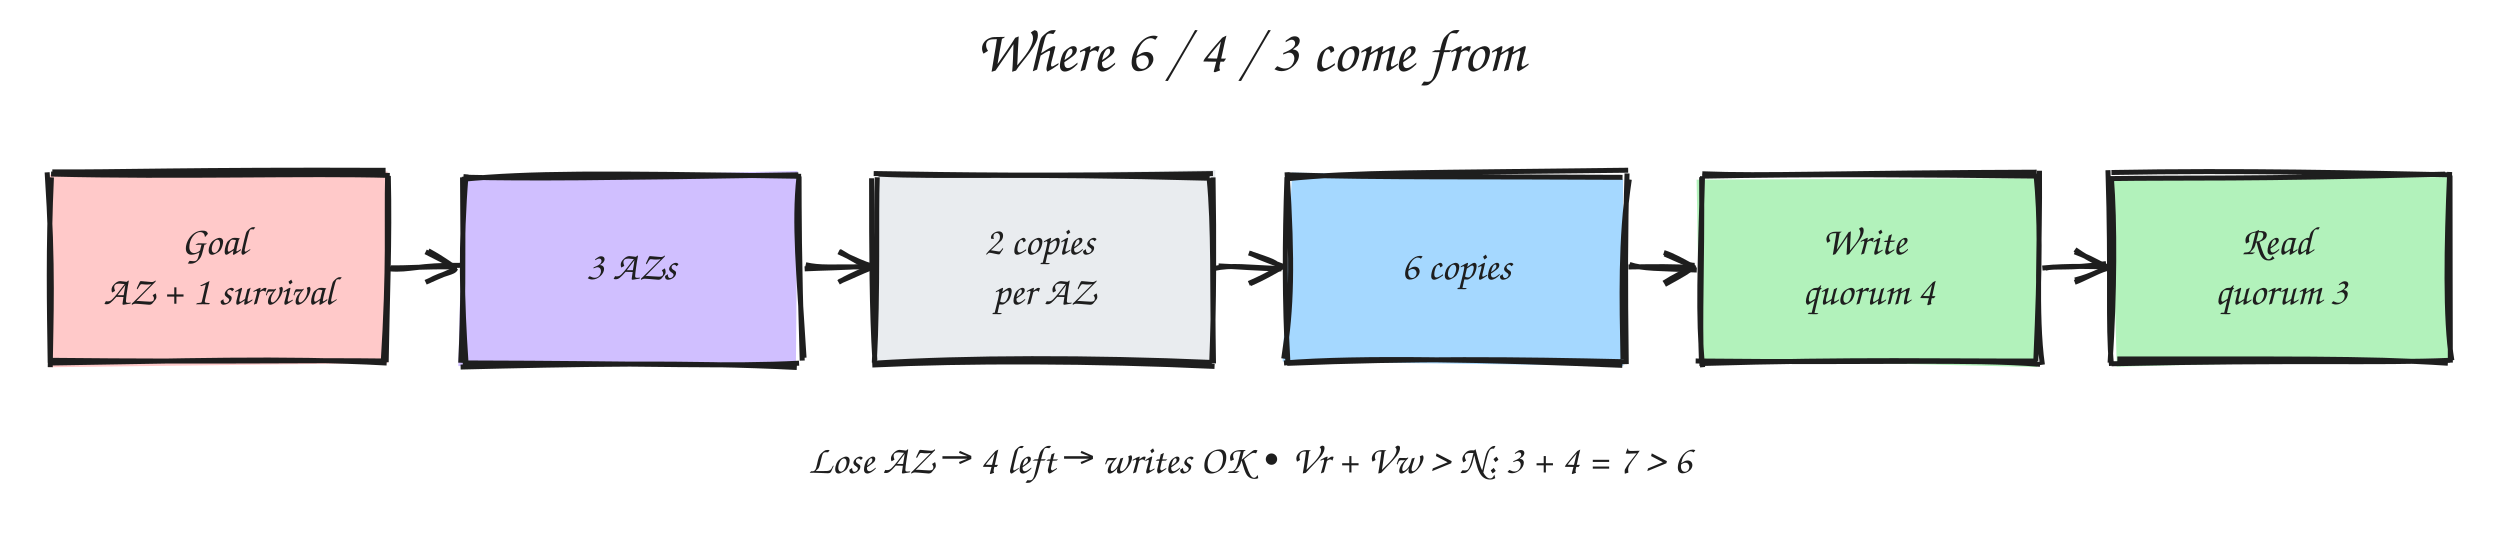
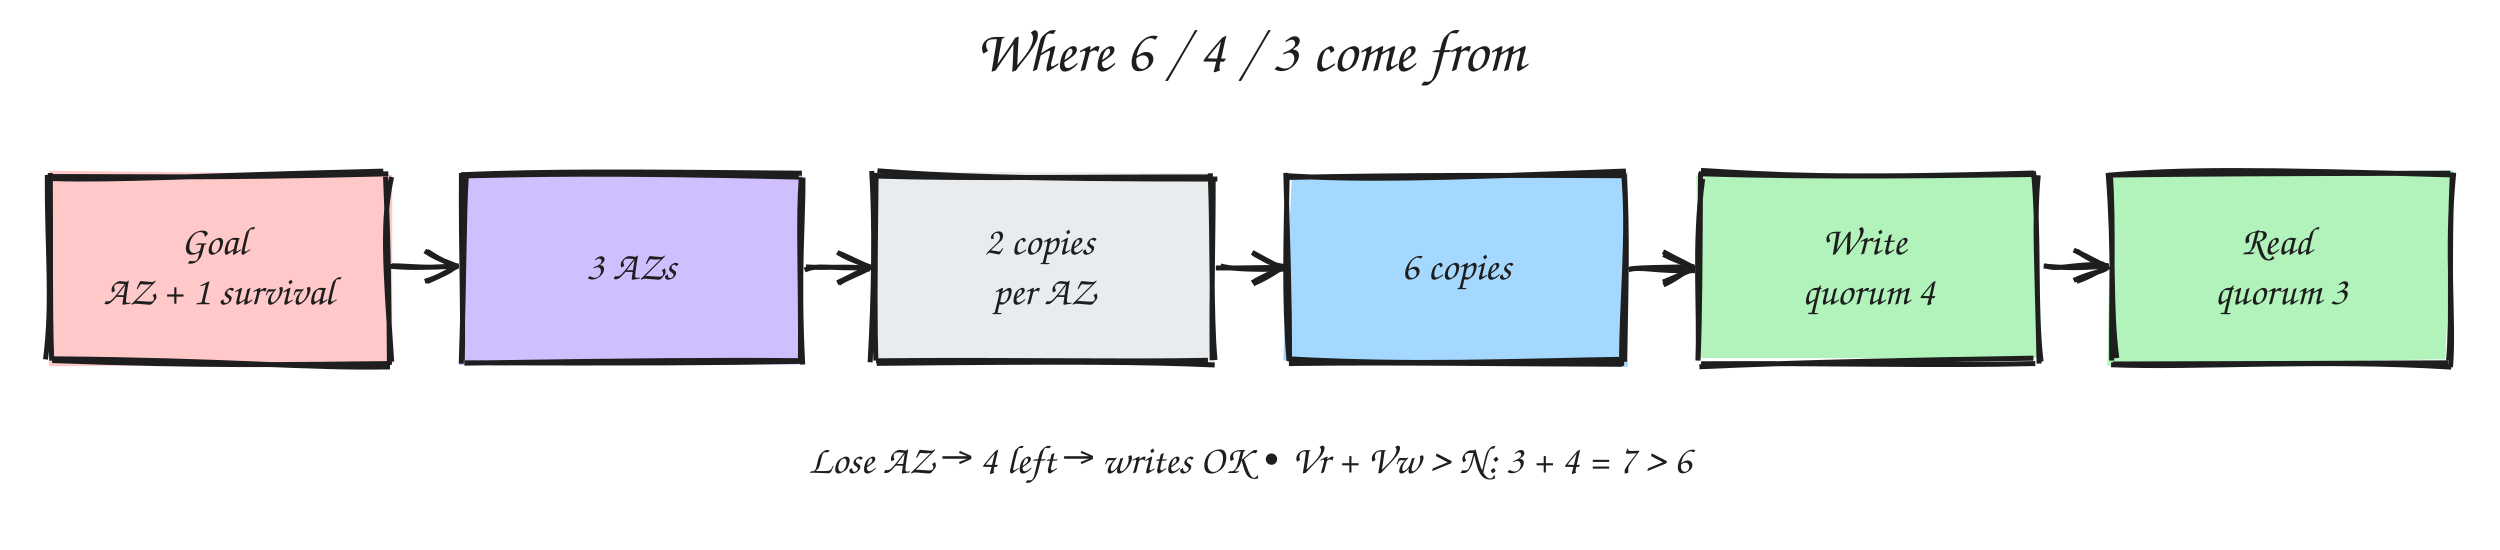
<svg xmlns="http://www.w3.org/2000/svg" viewBox="0 0 1000 220" width="1000" height="220">
  <rect width="100%" height="100%" fill="#ffffff" />
  <text x="500" y="22" font-family="Virgil, 'Segoe Print', 'Comic Sans MS', 'Bradley Hand', cursive" font-size="24" fill="#1e1e1e" text-anchor="middle" dominant-baseline="middle">
    <tspan x="500" dy="0">Where 6 / 4 / 3 come from</tspan>
  </text>
-   <path d="M19.843 69.918 L155.003 68.57 L155.117 145.207 L19.406 146.904" stroke="none" stroke-width="0" fill="#ffc9c9" />
-   <path d="M20.918 68.762 C45.831 68.94, 75.751 67.806, 154.235 68.129 M20.424 69.622 C71.589 70.896, 122.959 69.211, 155.911 70.172 M155.036 70.536 C154.57 89.18, 155.795 105.2, 153.227 145.976 M155.327 70.367 C155.954 95.13, 154.838 120.771, 154.473 144.883 M154.665 145.213 C112.895 142.948, 71.843 144.468, 19.411 145.221 M154.57 144.415 C122.784 143.961, 91.26 144.871, 20.17 144.131 M20.095 146.859 C20.315 127.265, 21.436 108.092, 18.859 68.929 M20.068 145.103 C19.727 122.114, 19.284 98.958, 20.574 70.955" stroke="#1e1e1e" stroke-width="2" fill="none" />
+   <path d="M19.694 68.296 L156.868 69.865 L156.892 145.562 L19.673 146.496" stroke="none" stroke-width="0" fill="#ffc9c9" />
+   <path d="M20.404 71.426 C48.64 72.241, 75.474 70.305, 153.309 68.45 M19.064 70.63 C52.129 70.52, 81.632 71.392, 155.331 69.524 M156.654 70.808 C152.824 87.787, 153.987 105.787, 156.69 144.685 M154.213 70.715 C155.456 98.521, 155.634 126.376, 155.774 145.96 M156.01 146.761 C121.924 147.434, 92.565 144.062, 20.91 143.529 M155.725 145.424 C117.469 145.864, 81.033 146.471, 20.865 144.217 M18.205 143.754 C21.219 120.507, 18.772 100.219, 18.923 70.01 M20.688 144.25 C19.883 121.637, 20.347 97.551, 20.129 69.21" stroke="#1e1e1e" stroke-width="2" fill="none" />
  <text x="87.5" y="97.5" font-family="Virgil, 'Segoe Print', 'Comic Sans MS', 'Bradley Hand', cursive" font-size="16" fill="#1e1e1e" text-anchor="middle" dominant-baseline="middle">
    <tspan x="87.5" dy="0">Goal</tspan>
    <tspan x="87.5" dy="20">AZ + 1 survival</tspan>
  </text>
-   <path d="M185.243 71.34 L319.049 68.381 L318.371 145.441 L183.332 146.436" stroke="none" stroke-width="0" fill="#d0bfff" />
-   <path d="M184.775 71.726 C212.512 69.18, 238.192 69.152, 320.441 70.522 M185.775 70.887 C211.911 71.477, 240.81 71.223, 319.331 69.925 M319.572 70.787 C317.572 89.723, 319.49 108.185, 321.617 143.106 M319.625 70.567 C319.683 85.399, 319.589 102.058, 320.88 144.235 M318.718 146.999 C274.81 144.74, 228.928 145.717, 184.247 146.817 M319.626 145.272 C291.948 146.729, 262.56 145.368, 185.109 145.173 M186.374 144.577 C184.782 121.226, 184.17 97.251, 186.451 69.723 M184.286 145.101 C185.24 125.177, 185.303 104.492, 185.015 70.943" stroke="#1e1e1e" stroke-width="2" fill="none" />
+   <path d="M185.094 69.718 L320.914 69.676 L320.146 145.796 L183.599 146.028" stroke="none" stroke-width="0" fill="#d0bfff" />
+   <path d="M184.262 70.39 C211.321 69.781, 241.915 68.951, 319.516 70.843 M184.416 69.894 C219.451 68.401, 253.483 68.704, 320.751 69.276 M321.19 71.059 C321.327 88.33, 319.181 108.771, 321.08 145.816 M320.51 70.916 C319.184 88.79, 320.386 105.662, 320.181 145.312 M320.062 144.548 C283.839 145.227, 253.65 145.311, 185.746 145.126 M320.781 144.28 C286.633 143.932, 252.332 144.268, 185.804 145.259 M184.484 145.473 C185.685 114.467, 185.506 85.378, 186.515 70.804 M184.906 144.248 C185.396 124.701, 184.366 103.086, 184.57 69.198" stroke="#1e1e1e" stroke-width="2" fill="none" />
  <text x="252.5" y="107.5" font-family="Virgil, 'Segoe Print', 'Comic Sans MS', 'Bradley Hand', cursive" font-size="16" fill="#1e1e1e" text-anchor="middle" dominant-baseline="middle">
    <tspan x="252.5" dy="0">3 AZs</tspan>
  </text>
-   <path d="M155.906 107.552 C163.767 108.227, 167.532 105.89, 184.318 106.131 M156.301 107.121 C163.503 107.253, 168.562 106.594, 182.8 106.742" stroke="#1e1e1e" stroke-width="2" fill="none" />
-   <path d="M182.234 107.386 C181.468 109.275, 177.872 108.87, 171.316 112.481 M182.511 107.085 C180.62 108.767, 177.218 109.678, 170.254 112.909" stroke="#1e1e1e" stroke-width="2" fill="none" />
-   <path d="M182.234 107.386 C181.543 106.811, 177.948 103.943, 171.316 100.302 M182.511 107.085 C180.595 106.022, 177.193 104.188, 170.254 100.73" stroke="#1e1e1e" stroke-width="2" fill="none" />
-   <path d="M351.042 70.183 L486.14 68.003 L483.878 145.909 L350.183 145.501" stroke="none" stroke-width="0" fill="#e9ecef" />
-   <path d="M351.49 69.653 C376.873 70.959, 406.074 69.144, 483.854 71.306 M349.478 69.416 C383.555 69.939, 417.513 70.545, 485.17 69.43 M483.646 71.288 C485.578 90.809, 484.878 114.154, 485.398 145.368 M485.22 70.969 C485.639 95.939, 485.593 122.631, 484.693 144.94 M485.823 146.572 C437.639 144.325, 386.098 144.215, 348.92 146.01 M484.739 144.984 C436.275 142.866, 386.159 142.962, 349.986 145.257 M349.933 144.014 C348.715 124.148, 348.638 101.568, 348.635 71.311 M349.722 145.097 C351.265 116.304, 350.341 85.561, 350.896 70.919" stroke="#1e1e1e" stroke-width="2" fill="none" />
+   <path d="M155.495 106.483 C162.638 107.035, 166.957 107.257, 183.578 106.388 M156.814 106.327 C163.924 106.276, 170.68 107.662, 182.336 106.223" stroke="#1e1e1e" stroke-width="2" fill="none" />
+   <path d="M181.947 106.638 C180.69 108.275, 177.416 109.675, 170.798 112.661 M182.87 106.529 C179.429 108.189, 175.708 110.83, 169.929 112.546" stroke="#1e1e1e" stroke-width="2" fill="none" />
+   <path d="M181.947 106.638 C180.607 105.785, 177.332 104.696, 170.798 100.482 M182.87 106.529 C179.363 104.848, 175.641 104.148, 169.929 100.367" stroke="#1e1e1e" stroke-width="2" fill="none" />
+   <path d="M350.893 68.561 L484.005 69.298 L485.653 146.264 L350.45 145.093" stroke="none" stroke-width="0" fill="#e9ecef" />
+   <path d="M350.976 68.318 C375.683 70.26, 405.797 71.644, 486.928 71.627 M350.118 70.423 C389.094 71.563, 430.186 70.726, 484.59 70.782 M485.264 71.56 C485.332 93.416, 484.569 114.741, 484.861 144.077 M484.106 69.317 C485.14 97.329, 484.389 126.236, 485.994 144.017 M483.168 144.121 C446.668 144.812, 406.82 143.809, 350.419 144.319 M485.895 145.993 C457.961 144.769, 429.931 144.562, 350.682 145.342 M348.043 144.91 C349.618 117.389, 349.974 89.695, 348.699 68.392 M350.341 144.244 C349.922 130.828, 349.903 114.155, 350.452 69.174" stroke="#1e1e1e" stroke-width="2" fill="none" />
  <text x="417.5" y="97.5" font-family="Virgil, 'Segoe Print', 'Comic Sans MS', 'Bradley Hand', cursive" font-size="16" fill="#1e1e1e" text-anchor="middle" dominant-baseline="middle">
    <tspan x="417.5" dy="0">2 copies</tspan>
    <tspan x="417.5" dy="20">per AZ</tspan>
  </text>
-   <path d="M322.278 105.894 C328.256 107.22, 331.637 106.653, 348.048 106.759 M321.863 107.545 C328.716 107.192, 335.921 107.221, 348.472 106.347" stroke="#1e1e1e" stroke-width="2" fill="none" />
-   <path d="M348.194 106.226 C346.126 108.177, 342.261 109.012, 335.428 112.921 M347.904 107.381 C344.432 108.704, 341.216 110.357, 335.724 112.632" stroke="#1e1e1e" stroke-width="2" fill="none" />
-   <path d="M348.194 106.226 C346.169 105.713, 342.303 104.085, 335.428 100.742 M347.904 107.381 C344.451 105.438, 341.235 103.826, 335.724 100.453" stroke="#1e1e1e" stroke-width="2" fill="none" />
-   <path d="M516.842 69.026 L649.231 71.626 L649.386 146.377 L513.034 144.566" stroke="none" stroke-width="0" fill="#a5d8ff" />
-   <path d="M514.204 71.581 C541.235 68.738, 569.956 69.137, 651.267 68.091 M515.181 69.945 C553.199 71.1, 592.216 70.567, 649.009 70.936 M651.719 71.789 C648.083 95.895, 648.766 120.123, 649.179 143.629 M650.816 69.37 C650.095 91.478, 650.096 113.205, 650.507 145.644 M648.929 146.146 C596.468 143.91, 543.267 142.713, 513.593 145.203 M649.852 144.697 C607.603 143.703, 565.758 143.256, 514.864 145.341 M513.492 143.451 C516.648 123.069, 517.107 105.885, 514.818 68.899 M515.158 145.094 C513.791 120.432, 513.879 96.631, 514.778 70.895" stroke="#1e1e1e" stroke-width="2" fill="none" />
+   <path d="M321.867 108.026 C327.126 105.612, 331.061 107.605, 347.308 107.016 M322.376 106.75 C330.737 107.398, 338.039 106.273, 348.008 107.428" stroke="#1e1e1e" stroke-width="2" fill="none" />
+   <path d="M347.907 107.718 C345.251 107.379, 341.707 110.018, 334.909 113.101 M348.263 106.825 C344.361 109.447, 339.706 110.59, 335.399 113.389" stroke="#1e1e1e" stroke-width="2" fill="none" />
+   <path d="M347.907 107.718 C345.329 104.889, 341.786 105.039, 334.909 100.922 M348.263 106.825 C344.339 105.586, 339.684 102.868, 335.399 101.21" stroke="#1e1e1e" stroke-width="2" fill="none" />
+   <path d="M516.693 71.404 L651.096 68.92 L651.161 146.732 L513.301 144.158" stroke="none" stroke-width="0" fill="#a5d8ff" />
+   <path d="M513.691 70.246 C544.045 72.039, 569.679 71.636, 650.341 68.412 M515.821 70.953 C560.738 70.024, 606.889 70.048, 650.429 70.288 M649.337 68.061 C651.837 94.502, 648.458 120.71, 648.642 146.339 M649.701 69.719 C651.096 92.868, 650.392 116.809, 649.808 144.721 M650.274 143.694 C605.498 144.396, 563.99 146.307, 515.092 143.512 M649.008 145.705 C602.289 145.605, 555.53 144.855, 515.56 145.426 M515.602 144.347 C513.551 120.311, 514.442 94.012, 514.882 69.98 M515.777 144.241 C515.947 119.955, 514.941 95.224, 514.333 69.15" stroke="#1e1e1e" stroke-width="2" fill="none" />
  <text x="582.5" y="107.5" font-family="Virgil, 'Segoe Print', 'Comic Sans MS', 'Bradley Hand', cursive" font-size="16" fill="#1e1e1e" text-anchor="middle" dominant-baseline="middle">
    <tspan x="582.5" dy="0">6 copies</tspan>
  </text>
-   <path d="M485.449 107.436 C492.744 105.796, 498.941 107.001, 511.779 107.387 M487.426 106.368 C495.529 106.714, 503.28 107.432, 512.543 107.551" stroke="#1e1e1e" stroke-width="2" fill="none" />
-   <path d="M511.915 107.305 C510.784 107.28, 508.89 109.355, 499.539 113.36 M513.298 106.558 C509.364 108.842, 505.214 111.237, 500.074 113.475" stroke="#1e1e1e" stroke-width="2" fill="none" />
-   <path d="M511.915 107.305 C510.794 104.817, 508.899 104.428, 499.539 101.181 M513.298 106.558 C509.427 105.057, 505.277 103.666, 500.074 101.296" stroke="#1e1e1e" stroke-width="2" fill="none" />
-   <path d="M678.641 71.87 L816.322 71.248 L814.893 146.845 L679.885 143.631" stroke="none" stroke-width="0" fill="#b2f2bb" />
-   <path d="M680.919 69.509 C705.597 70.518, 733.838 69.129, 814.68 68.876 M680.883 70.474 C724.842 69.562, 768.918 69.89, 814.848 70.442 M815.793 68.29 C816.088 96.981, 814.154 126.092, 816.96 145.89 M814.411 69.772 C816.051 87.017, 816.099 103.778, 814.321 144.349 M816.034 145.719 C786.298 143.495, 754.437 145.211, 678.266 144.396 M814.966 144.409 C778.931 144.539, 743.357 143.55, 679.742 145.424 M681.051 146.888 C679.08 125.991, 680.075 106.202, 681.002 70.487 M680.594 145.09 C679.817 126.559, 680.917 107.7, 680.659 70.871" stroke="#1e1e1e" stroke-width="2" fill="none" />
+   <path d="M488.238 106.368 C491.615 107.389, 498.366 107.952, 514.238 107.644 M486.338 107.174 C495.951 107.336, 505.398 106.9, 513.679 107.032" stroke="#1e1e1e" stroke-width="2" fill="none" />
+   <path d="M513.867 106.557 C509.909 108.723, 508.336 110.362, 501.26 113.54 M512.537 107.122 C508.173 109.384, 503.703 111.269, 500.869 113.112" stroke="#1e1e1e" stroke-width="2" fill="none" />
+   <path d="M513.867 106.557 C509.955 106.232, 508.382 105.382, 501.26 101.361 M512.537 107.122 C508.195 105.003, 503.726 102.507, 500.869 100.933" stroke="#1e1e1e" stroke-width="2" fill="none" />
+   <path d="M678.492 70.248 L814.187 68.542 L816.668 143.2 L680.152 143.223" stroke="none" stroke-width="0" fill="#b2f2bb" />
+   <path d="M680.405 68.174 C708.406 69.818, 733.561 71.629, 813.754 69.197 M679.524 69.482 C732.382 71.186, 783.592 70.071, 814.269 69.793 M813.411 68.562 C815.842 95.588, 813.846 122.679, 816.423 144.6 M815.296 70.12 C813.553 88.408, 814.896 107.382, 815.622 145.426 M813.379 143.267 C768.327 143.981, 721.159 144.805, 679.765 146.705 M814.121 145.418 C773.616 146.442, 733.129 145.149, 680.438 145.51 M679.161 143.784 C679.984 123.233, 677.41 98.33, 681.066 71.568 M679.213 144.237 C679.973 126.083, 679.979 106.293, 680.215 69.126" stroke="#1e1e1e" stroke-width="2" fill="none" />
  <text x="747.5" y="97.5" font-family="Virgil, 'Segoe Print', 'Comic Sans MS', 'Bradley Hand', cursive" font-size="16" fill="#1e1e1e" text-anchor="middle" dominant-baseline="middle">
    <tspan x="747.5" dy="0">Write</tspan>
    <tspan x="747.5" dy="20">quorum 4</tspan>
  </text>
-   <path d="M651.821 105.778 C657.233 107.573, 663.045 107.348, 678.709 108.014 M651.388 106.791 C660.743 106.652, 670.638 106.459, 678.214 107.156" stroke="#1e1e1e" stroke-width="2" fill="none" />
-   <path d="M677.875 106.145 C675.443 108.624, 673.279 109.698, 665.89 113.8 M677.571 106.854 C673.273 108.779, 669.309 110.796, 665.544 113.198" stroke="#1e1e1e" stroke-width="2" fill="none" />
-   <path d="M677.875 106.145 C675.419 106.16, 673.255 104.771, 665.89 101.621 M677.571 106.854 C673.186 104.473, 669.222 102.185, 665.544 101.019" stroke="#1e1e1e" stroke-width="2" fill="none" />
-   <path d="M844.441 70.713 L979.413 70.87 L980.401 143.313 L846.736 146.696" stroke="none" stroke-width="0" fill="#b2f2bb" />
-   <path d="M843.633 71.437 C873.958 70.997, 897.72 71.822, 978.092 69.66 M844.586 69.004 C896.486 68.024, 945.621 69.212, 980.688 69.947 M979.866 68.791 C978.593 98.067, 978.043 128.061, 980.742 144.152 M980.006 70.173 C980.008 97.556, 980.103 122.351, 980.135 145.053 M979.14 145.292 C945.127 143.08, 911.607 143.709, 846.939 143.589 M980.079 144.122 C950.259 145.376, 920.956 143.843, 844.62 145.508 M844.609 146.325 C843.013 128.913, 844.543 110.52, 843.185 68.074 M844.03 145.087 C845.842 117.686, 845.954 88.769, 844.541 70.847" stroke="#1e1e1e" stroke-width="2" fill="none" />
+   <path d="M651.41 107.91 C656.104 106.382, 662.47 108.715, 677.968 108.271 M651.9 107.597 C657.564 106.859, 662.356 107.111, 677.751 106.637" stroke="#1e1e1e" stroke-width="2" fill="none" />
+   <path d="M677.587 107.637 C674.568 107.624, 672.725 110.503, 665.372 113.979 M677.93 107.418 C675.625 108.305, 672.744 109.714, 665.219 112.835" stroke="#1e1e1e" stroke-width="2" fill="none" />
+   <path d="M677.587 107.637 C674.58 105.134, 672.737 105.523, 665.372 101.8 M677.93 107.418 C675.692 105.839, 672.811 104.783, 665.219 100.656" stroke="#1e1e1e" stroke-width="2" fill="none" />
+   <path d="M844.292 69.091 L981.278 68.164 L978.175 143.668 L843.003 146.288" stroke="none" stroke-width="0" fill="#b2f2bb" />
+   <path d="M843.12 70.101 C872.768 67.598, 901.444 67.621, 981.167 69.981 M845.226 70.011 C875.026 69.648, 906.295 69.393, 980.108 69.299 M981.484 69.063 C978.348 100.674, 981.734 128.648, 980.204 146.861 M980.892 70.522 C979.509 98.947, 980.899 127.956, 979.436 144.13 M980.485 146.84 C927.156 143.566, 878.329 147.303, 844.438 145.898 M979.234 145.13 C944.944 145.279, 910.728 145.443, 845.316 145.593 M846.72 143.221 C843.917 122.155, 845.878 102.647, 843.25 69.156 M844.649 144.234 C844.499 117.21, 845.517 87.362, 844.096 69.102" stroke="#1e1e1e" stroke-width="2" fill="none" />
  <text x="912.5" y="97.5" font-family="Virgil, 'Segoe Print', 'Comic Sans MS', 'Bradley Hand', cursive" font-size="16" fill="#1e1e1e" text-anchor="middle" dominant-baseline="middle">
    <tspan x="912.5" dy="0">Read</tspan>
    <tspan x="912.5" dy="20">quorum 3</tspan>
  </text>
-   <path d="M818.193 107.321 C821.722 106.15, 827.149 107.695, 842.439 105.442 M816.95 107.215 C827.556 106.175, 837.997 106.67, 842.286 106.76" stroke="#1e1e1e" stroke-width="2" fill="none" />
-   <path d="M843.835 107.224 C840.101 107.728, 837.668 110.042, 830.001 111.999 M842.965 107.15 C838.204 108.917, 833.307 111.677, 829.894 112.922" stroke="#1e1e1e" stroke-width="2" fill="none" />
-   <path d="M843.835 107.224 C840.044 105.264, 837.611 105.114, 830.001 99.82 M842.965 107.15 C838.162 104.092, 833.265 102.025, 829.894 100.743" stroke="#1e1e1e" stroke-width="2" fill="none" />
+   <path d="M817.782 106.252 C823.792 108.159, 826.574 105.863, 841.699 105.699 M817.462 106.42 C822.778 106.797, 829.715 107.737, 843.422 106.241" stroke="#1e1e1e" stroke-width="2" fill="none" />
+   <path d="M843.547 106.477 C841.466 108.968, 837.114 108.606, 829.483 112.179 M843.324 106.594 C839.534 108.241, 836.839 110.393, 830.689 112.559" stroke="#1e1e1e" stroke-width="2" fill="none" />
+   <path d="M843.547 106.477 C841.445 106.478, 837.093 103.626, 829.483 100 M843.324 106.594 C839.451 105.256, 836.756 104.422, 830.689 100.379" stroke="#1e1e1e" stroke-width="2" fill="none" />
  <text x="500" y="185" font-family="Virgil, 'Segoe Print', 'Comic Sans MS', 'Bradley Hand', cursive" font-size="16" fill="#1e1e1e" text-anchor="middle" dominant-baseline="middle">
    <tspan x="500" dy="0">Lose AZ → 4 left → writes OK   •   Vr + Vw &gt; N: 3 + 4 = 7 &gt; 6</tspan>
  </text>
</svg>
